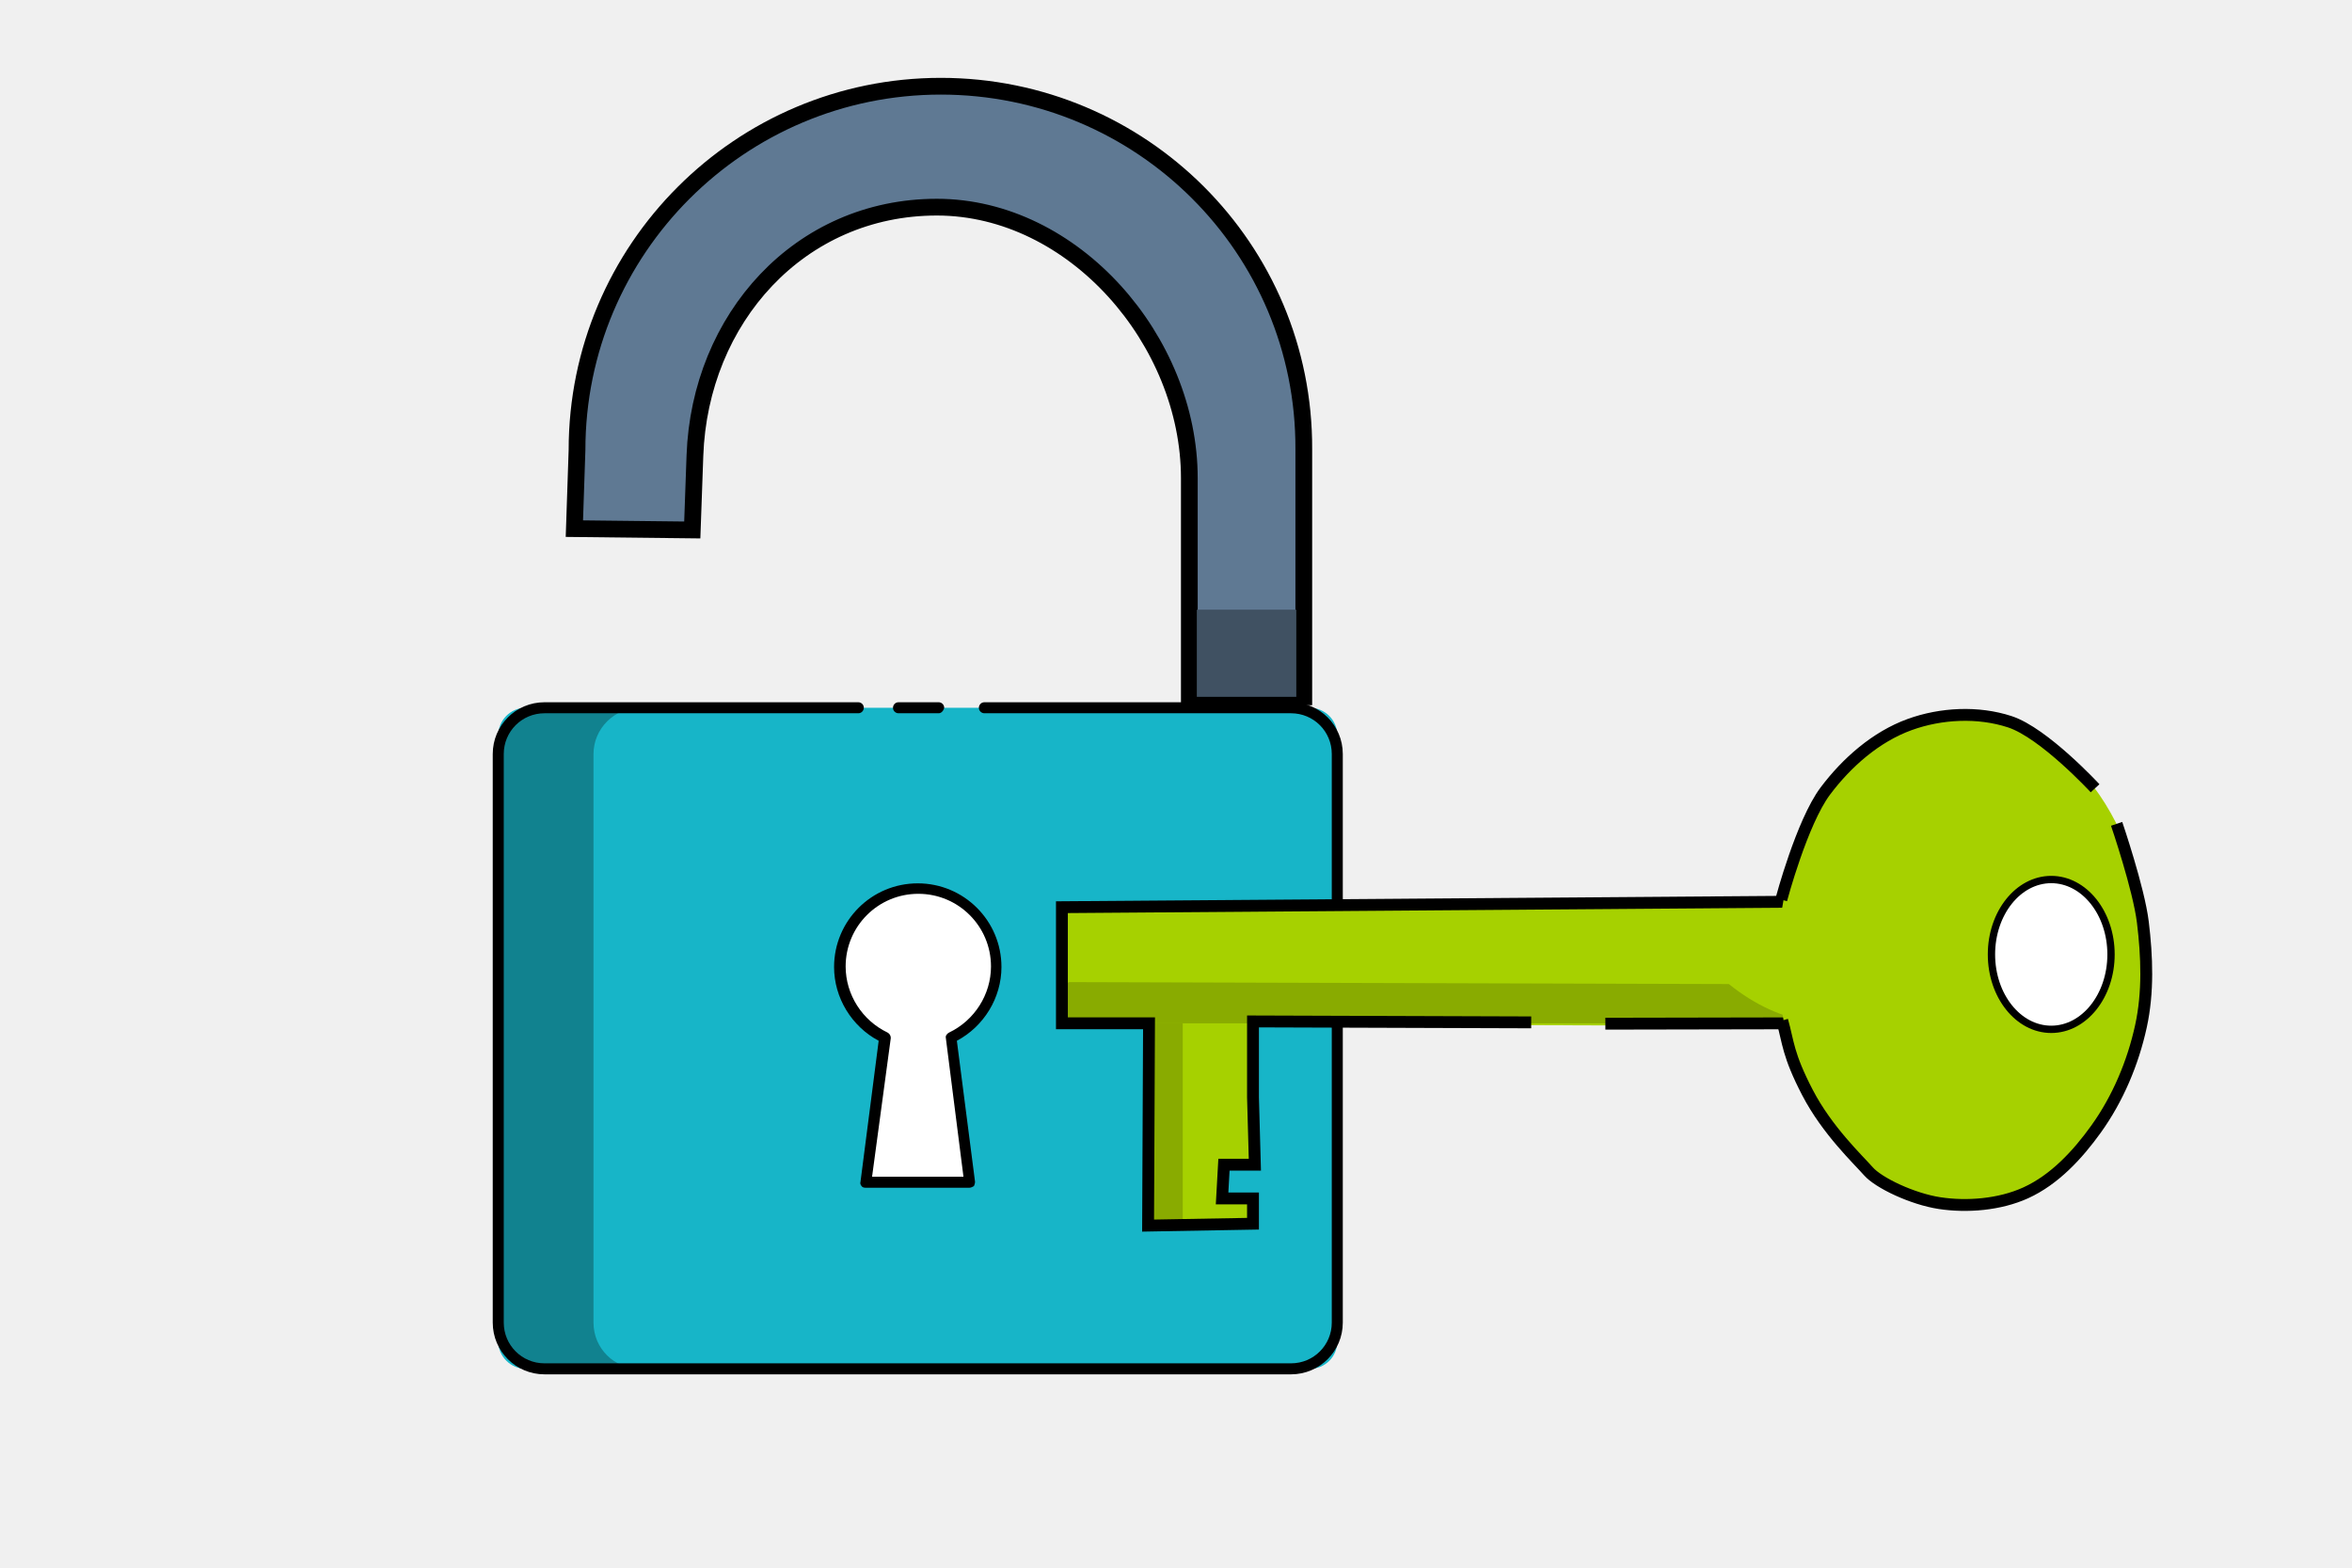
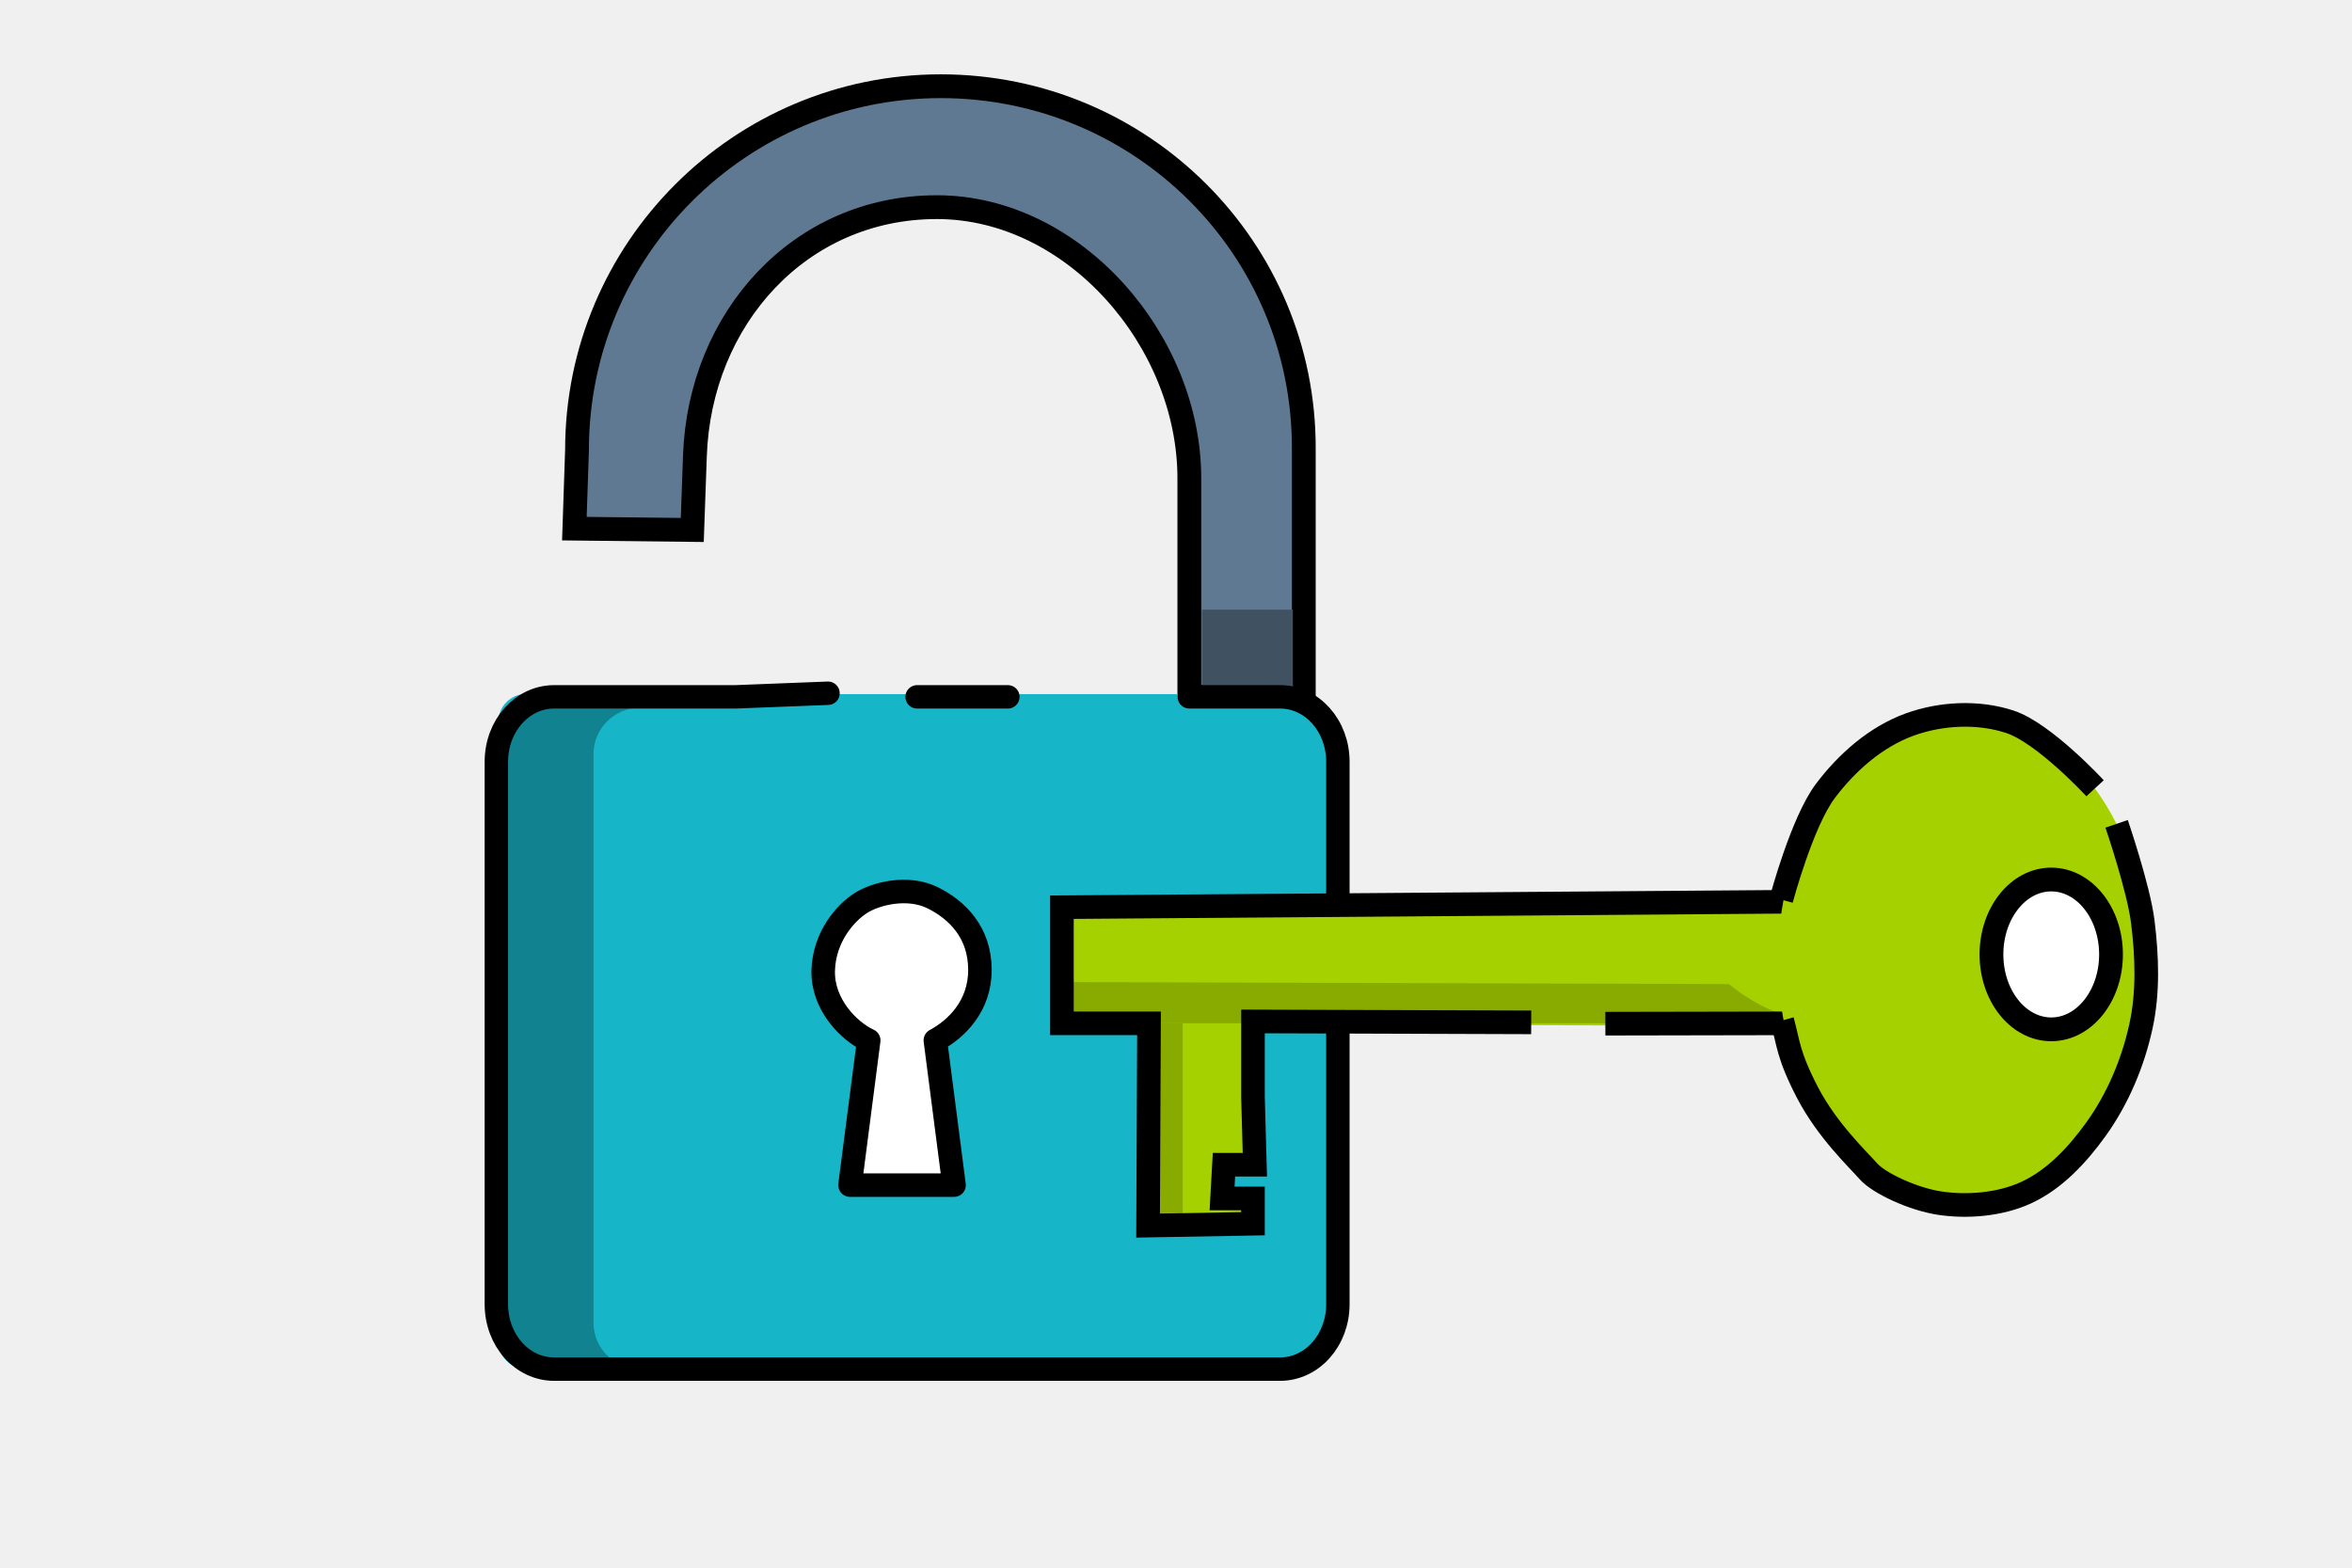
<svg xmlns="http://www.w3.org/2000/svg" version="1.1" id="Capa_1" x="0px" y="0px" viewBox="0 0 300 200" style="enable-background:new 0 0 300 200;" xml:space="preserve">
  <defs id="defs1151">
	
	
	
	
	
	
	
	
	
	
</defs>
  <style type="text/css" id="style1112">
	.st0{fill:#5F7993;}
	.st1{fill:#17B5C8;}
	.st2{fill:#11828F;}
	.st3{fill:#405162;}
	.st4{fill:#A6D100;}
	.st5{fill:#89AB00;}
	.st6{fill:#FFFFFF;}
	.st7{fill:none;stroke:#17B5C8;stroke-width:2;stroke-miterlimit:10;}
</style>
-   <path style="fill:#5f7993;stroke:#000000;stroke-width:2.135;stroke-miterlimit:4;stroke-dasharray:none;stroke-opacity:1" id="path1118" d="m 88.3,67.611 0.338,-9.483 c 0.623,-17.489 13.355,-31.7 30.855,-31.7 C 136.993,26.428 151.7,43.5 151.7,61 v 27.9 h 14.6 V 57.3 C 166.4,31.7 145.6,11 120,11 94.4,11 73.6,31.8 73.6,57.4 l -0.338,10.042 z" class="st4" />
-   <rect style="fill:#405162;stroke-width:0.913" id="rect1122" height="11.122" width="12.688" class="st5" y="77.778" x="152.656" />
  <g id="g1134" transform="translate(-34)">
		
	</g>
-   <g id="g2488" transform="matrix(0.7022314,0,0,0.7022314,35.60327,34.88721)">
-     <path class="st1" d="M 187.2,199 H 44.8 c -2.7,0 -5,-2.2 -5,-5 V 83.9 c 0,-2.7 2.2,-5 5,-5 h 142.4 c 2.7,0 5,2.2 5,5 V 194 c 0,2.8 -2.2,5 -5,5 z" id="path1114" style="fill:#17b5c8" />
-     <path class="st2" d="M 57.1,190.6 V 87.3 c 0,-4.6 3.8,-8.4 8.4,-8.4 H 48.2 c -4.6,0 -8.4,3.8 -8.4,8.4 v 103.3 c 0,4.6 3.8,8.4 8.4,8.4 h 17.3 c -4.6,0 -8.4,-3.7 -8.4,-8.4 z" id="path1116" style="fill:#11828f" />
-     <g transform="translate(-34)" id="g1126">
-       <path d="M 217.8,200 H 82.2 c -5.2,0 -9.4,-4.2 -9.4,-9.4 V 87.3 c 0,-5.2 4.2,-9.4 9.4,-9.4 h 57 c 0.5,0 1,0.4 1,1 0,0.5 -0.4,1 -1,1 h -57 c -4.1,0 -7.4,3.3 -7.4,7.4 v 103.3 c 0,4.1 3.3,7.4 7.4,7.4 h 135.6 c 4.1,0 7.4,-3.3 7.4,-7.4 V 87.3 c 0,-4.1 -3.3,-7.4 -7.4,-7.4 h -55.7 c -0.5,0 -1,-0.4 -1,-1 0,-0.5 0.4,-1 1,-1 h 55.7 c 5.2,0 9.4,4.2 9.4,9.4 v 103.3 c 0,5.2 -4.2,9.4 -9.4,9.4 z" id="path1124" />
+   <g id="g2488" transform="matrix(0.7022314,0,0,0.7022314,35.60327,34.88721)" style="stroke-width:0.285;stroke-miterlimit:4;stroke-dasharray:none" />
+   <g id="g2163">
+     <path class="st4" d="m 88.3,67.611 0.338,-9.483 c 0.623,-17.489 13.355,-31.7 30.855,-31.7 C 136.993,26.428 151.7,43.5 151.7,61 v 27.9 h 14.6 V 57.3 C 166.4,31.7 145.6,11 120,11 94.4,11 73.6,31.8 73.6,57.4 l -0.338,10.042 z" id="path1118" style="fill:#5f7993;stroke:#000000;stroke-width:3.035;stroke-miterlimit:4;stroke-dasharray:none;stroke-opacity:1" />
+     <rect x="153.31" y="77.778" class="st5" width="11.598" height="11.122" id="rect1122" style="fill:#405162;stroke-width:0.873" />
+     <path style="fill:#17b5c8;stroke-width:0.573;stroke-miterlimit:4;stroke-dasharray:none" id="path1114" d="M 185.699,199 H 44.749 C 42.077,199 39.8,196.755 39.8,193.897 V 81.52 c 0,-2.756 2.178,-5.103 4.949,-5.103 h 140.95 c 2.672,0 4.949,2.245 4.949,5.103 V 193.897 c 0,2.858 -2.178,5.103 -4.949,5.103 z" class="st1" transform="matrix(0.7022314,0,0,0.7022314,35.60327,34.88721)" />
+     <path style="fill:#11828f;stroke-width:0.285;stroke-miterlimit:4;stroke-dasharray:none" id="path1116" d="M 57.1,190.6 V 87.3 c 0,-4.6 3.8,-8.4 8.4,-8.4 H 48.2 c -4.6,0 -8.4,3.8 -8.4,8.4 v 103.3 c 0,4.6 3.8,8.4 8.4,8.4 h 17.3 c -4.6,0 -8.4,-3.7 -8.4,-8.4 z" class="st2" transform="matrix(0.7022314,0,0,0.7022314,35.60327,34.88721)" />
+     <g style="stroke-width:0.142;stroke-miterlimit:4;stroke-dasharray:none" id="g1144" transform="matrix(0.7022314,0,0,0.7022314,100.0268,59.30581)">
+       <path id="path1958" d="m 11.951,130.852 18.9,-1e-5 -3.4,-26.3 c 3.761,-2.021 8.145,-6.194 8.1,-12.9 -0.045,-6.706 -4.102,-10.787 -8.597,-13.008 -4.494,-2.221 -10.29,-0.795 -13.049,0.966 -2.759,1.76 -6.666,6.122 -6.821,12.292 -0.155,6.17 4.737,11.045 8.267,12.65 l -3.4,26.3" style="fill:#ffffff;stroke:#000000;stroke-width:4.272;stroke-linecap:round;stroke-linejoin:round;stroke-miterlimit:4;stroke-dasharray:none;stroke-opacity:1" />
    </g>
-     <g transform="translate(-34)" id="g1130">
-       <path d="m 153.8,79.9 h -7.3 c -0.5,0 -1,-0.4 -1,-1 0,-0.5 0.4,-1 1,-1 h 7.3 c 0.5,0 1,0.4 1,1 -0.1,0.5 -0.5,1 -1,1 z" id="path1128" />
-     </g>
-     <g transform="translate(-34)" id="g1144">
-       <path class="st6" d="m 164.2,125.9 c 0,-7.9 -6.4,-14.2 -14.2,-14.2 -7.9,0 -14.2,6.4 -14.2,14.2 0,5.7 3.3,10.6 8.2,12.9 l -3.4,26.3 h 18.9 l -3.4,-26.3 c 4.8,-2.3 8.1,-7.2 8.1,-12.9 z" id="path1140" style="fill:#ffffff" />
-       <path d="m 159.4,166.1 h -18.9 c -0.3,0 -0.6,-0.1 -0.7,-0.3 -0.2,-0.2 -0.3,-0.5 -0.2,-0.8 l 3.3,-25.6 c -4.9,-2.6 -8.1,-7.8 -8.1,-13.4 0,-8.4 6.8,-15.2 15.2,-15.2 8.4,0 15.2,6.8 15.2,15.2 0,5.6 -3.2,10.8 -8.1,13.4 l 3.3,25.6 c 0,0.3 -0.1,0.6 -0.2,0.8 -0.2,0.1 -0.5,0.3 -0.8,0.3 z m -17.7,-2 h 16.6 l -3.2,-25.2 c -0.1,-0.4 0.2,-0.8 0.6,-1 4.6,-2.2 7.6,-6.9 7.6,-12 0,-7.3 -5.9,-13.2 -13.2,-13.2 -7.3,0 -13.2,5.9 -13.2,13.2 0,5.1 3,9.8 7.6,12 0.4,0.2 0.6,0.6 0.6,1 z" id="path1142" />
+     <path id="rect1955" d="m 115.882,76.916 h 16.481 m 32.962,0 h 16.481 c 5.818,0 10.501,5.258 10.501,11.788 v 98.563 c 0,6.531 -4.684,11.788 -10.501,11.788 H 49.958 c -5.818,0 -10.501,-5.258 -10.501,-11.788 V 88.704 c 0,-6.531 4.684,-11.788 10.501,-11.788 h 16.481 16.481 l 16.773,-0.655" style="opacity:1;fill:none;fill-opacity:1;fill-rule:nonzero;stroke:#000000;stroke-width:4.253;stroke-linecap:round;stroke-linejoin:bevel;stroke-miterlimit:4;stroke-dasharray:none;stroke-dashoffset:0;stroke-opacity:1" transform="matrix(0.7022314,0,0,0.7022314,35.60327,34.88721)" />
+     <g transform="translate(0,-4.933303)" id="g2477">
+       <path style="fill:#a6d100;stroke:none;stroke-width:1px;stroke-linecap:butt;stroke-linejoin:miter;stroke-opacity:1" d="m 146.408,161.646 13.381,-0.239 v -3.226 l -3.911,-0.356 0.239,-4.301 3.943,-10e-6 -0.27,-8.246 v -3.226 -3.226 -3.226 l 70.968,0.239 c 0,0 1.673,7.646 5.735,11.231 4.062,3.584 11.35,3.584 15.173,0.717 3.823,-2.867 6.571,-13.978 6.332,-19.235 -0.239,-5.257 -1.673,-16.607 -5.257,-20.669 -3.584,-4.062 -15.412,-5.257 -18.757,1.673 -3.345,6.93 -2.717,10.397 -2.717,10.397 l -95.85,1.073 1e-5,14.815 h 11.111 z" id="path2389-3" />
+       <rect style="opacity:1;fill:#89ab00;fill-opacity:1;fill-rule:nonzero;stroke:none;stroke-width:1.489;stroke-linecap:round;stroke-linejoin:round;stroke-miterlimit:4;stroke-dasharray:none;stroke-dashoffset:0;stroke-opacity:1" id="rect2428" width="4.301" height="25.806" x="146.559" y="135.484" ry="0" />
+       <path style="opacity:1;fill:#89ab00;fill-opacity:1;fill-rule:nonzero;stroke:none;stroke-width:1.489;stroke-linecap:round;stroke-linejoin:round;stroke-miterlimit:4;stroke-dasharray:none;stroke-dashoffset:0;stroke-opacity:1" d="m 136.414,130.227 84.1,0.249 c 3.425,2.746 6.85,4.243 10.275,4.76 0.136,0.021 -0.111,0.249 -0.249,0.249 h -94.126 c -0.138,0 -0.249,-0.111 -0.249,-0.249 v -4.76 c 0,-0.138 0.111,-0.253 0.249,-0.249 z" id="rect2425" />
+       <path style="fill:none;stroke:#000000;stroke-width:3.012;stroke-linecap:butt;stroke-linejoin:miter;stroke-miterlimit:4;stroke-dasharray:none;stroke-opacity:1" d="m 231.266,119.952 -95.818,0.717 10e-6,14.815 h 11.111 l -0.119,25.806 13.381,-0.239 v -3.226 l -3.943,1e-5 0.239,-4.301 3.943,-10e-6 -0.239,-8.602 v -3.226 -3.226 -3.226 l 35.484,0.119 m 9.462,0.169 26.022,-0.05" id="path2389" />
+       <path style="opacity:1;fill:#a6d100;fill-opacity:1;fill-rule:nonzero;stroke:none;stroke-width:1.261;stroke-linecap:round;stroke-linejoin:round;stroke-miterlimit:4;stroke-dasharray:none;stroke-dashoffset:0;stroke-opacity:1" d="m 273.917,127.404 a 23.569,31.314 0 0 1 -23.569,31.314 23.569,31.314 0 0 1 -23.569,-31.314 23.569,31.314 0 0 1 23.569,-31.314 23.569,31.314 0 0 1 23.569,31.314 z" id="path2406-6" />
+       <ellipse style="opacity:1;fill:#ffffff;fill-opacity:1;fill-rule:nonzero;stroke:#000000;stroke-width:3.033;stroke-linecap:round;stroke-linejoin:round;stroke-miterlimit:4;stroke-dasharray:none;stroke-dashoffset:0;stroke-opacity:1" id="path2406" cx="261.638" cy="126.696" rx="7.625" ry="9.556" />
+       <path style="fill:none;stroke:#000000;stroke-width:3.012;stroke-linecap:butt;stroke-linejoin:miter;stroke-miterlimit:4;stroke-dasharray:none;stroke-opacity:1" d="m 227.204,119.713 c 0,0 2.623,-9.873 5.615,-13.859 2.741,-3.651 6.461,-6.926 10.753,-8.483 4.007,-1.454 8.734,-1.688 12.784,-0.358 4.367,1.434 10.872,8.483 10.872,8.483 v 0" id="path2446" />
+       <path style="fill:none;stroke:#000000;stroke-width:3.012;stroke-linecap:butt;stroke-linejoin:miter;stroke-miterlimit:4;stroke-dasharray:none;stroke-opacity:1" d="m 227.324,135.125 c 0.792,2.818 0.708,4.356 3.226,9.2 2.517,4.844 6.472,8.558 7.766,10.036 1.294,1.478 5.617,3.536 9.08,4.062 3.463,0.526 7.634,0.216 10.992,-1.314 3.669,-1.672 6.609,-4.85 8.961,-8.124 2.788,-3.882 4.716,-8.472 5.735,-13.142 0.942,-4.32 0.774,-8.873 0.239,-13.262 -0.524,-4.296 -3.345,-12.545 -3.345,-12.545" id="path2448" />
    </g>
  </g>
-   <g id="g2477" transform="translate(0,-4.933303)">
-     <path id="path2389-3" d="m 146.408,161.646 13.381,-0.239 v -3.226 l -3.911,-0.356 0.239,-4.301 3.943,-10e-6 -0.27,-8.246 v -3.226 -3.226 -3.226 l 70.968,0.239 c 0,0 1.673,7.646 5.735,11.231 4.062,3.584 11.35,3.584 15.173,0.717 3.823,-2.867 6.571,-13.978 6.332,-19.235 -0.239,-5.257 -1.673,-16.607 -5.257,-20.669 -3.584,-4.062 -15.412,-5.257 -18.757,1.673 -3.345,6.93 -2.717,10.397 -2.717,10.397 l -95.85,1.073 1e-5,14.815 h 11.111 z" style="fill:#a6d100;stroke:none;stroke-width:1px;stroke-linecap:butt;stroke-linejoin:miter;stroke-opacity:1" />
-     <rect ry="0" y="135.484" x="146.559" height="25.806" width="4.301" id="rect2428" style="opacity:1;fill:#89ab00;fill-opacity:1;fill-rule:nonzero;stroke:none;stroke-width:1.489;stroke-linecap:round;stroke-linejoin:round;stroke-miterlimit:4;stroke-dasharray:none;stroke-dashoffset:0;stroke-opacity:1" />
-     <path id="rect2425" d="m 136.414,130.227 84.1,0.249 c 3.425,2.746 6.85,4.243 10.275,4.76 0.136,0.021 -0.111,0.249 -0.249,0.249 h -94.126 c -0.138,0 -0.249,-0.111 -0.249,-0.249 v -4.76 c 0,-0.138 0.111,-0.253 0.249,-0.249 z" style="opacity:1;fill:#89ab00;fill-opacity:1;fill-rule:nonzero;stroke:none;stroke-width:1.489;stroke-linecap:round;stroke-linejoin:round;stroke-miterlimit:4;stroke-dasharray:none;stroke-dashoffset:0;stroke-opacity:1" />
-     <path id="path2389" d="m 231.266,119.952 -95.818,0.717 10e-6,14.815 h 11.111 l -0.119,25.806 13.381,-0.239 v -3.226 l -3.943,1e-5 0.239,-4.301 3.943,-10e-6 -0.239,-8.602 v -3.226 -3.226 -3.226 l 35.484,0.119 m 9.462,0.169 26.022,-0.05" style="fill:none;stroke:#000000;stroke-width:1.512;stroke-linecap:butt;stroke-linejoin:miter;stroke-miterlimit:4;stroke-dasharray:none;stroke-opacity:1" />
-     <path id="path2406-6" d="m 273.917,127.404 a 23.569,31.314 0 0 1 -23.569,31.314 23.569,31.314 0 0 1 -23.569,-31.314 23.569,31.314 0 0 1 23.569,-31.314 23.569,31.314 0 0 1 23.569,31.314 z" style="opacity:1;fill:#a6d100;fill-opacity:1;fill-rule:nonzero;stroke:none;stroke-width:1.261;stroke-linecap:round;stroke-linejoin:round;stroke-miterlimit:4;stroke-dasharray:none;stroke-dashoffset:0;stroke-opacity:1" />
-     <ellipse ry="9.556" rx="7.625" cy="126.696" cx="261.638" id="path2406" style="opacity:1;fill:#ffffff;fill-opacity:1;fill-rule:nonzero;stroke:#000000;stroke-width:0.933;stroke-linecap:round;stroke-linejoin:round;stroke-miterlimit:4;stroke-dasharray:none;stroke-dashoffset:0;stroke-opacity:1" />
-     <path id="path2446" d="m 227.204,119.713 c 0,0 2.623,-9.873 5.615,-13.859 2.741,-3.651 6.461,-6.926 10.753,-8.483 4.007,-1.454 8.734,-1.688 12.784,-0.358 4.367,1.434 10.872,8.483 10.872,8.483 v 0" style="fill:none;stroke:#000000;stroke-width:1.512;stroke-linecap:butt;stroke-linejoin:miter;stroke-miterlimit:4;stroke-dasharray:none;stroke-opacity:1" />
-     <path id="path2448" d="m 227.324,135.125 c 0.792,2.818 0.708,4.356 3.226,9.2 2.517,4.844 6.472,8.558 7.766,10.036 1.294,1.478 5.617,3.536 9.08,4.062 3.463,0.526 7.634,0.216 10.992,-1.314 3.669,-1.672 6.609,-4.85 8.961,-8.124 2.788,-3.882 4.716,-8.472 5.735,-13.142 0.942,-4.32 0.774,-8.873 0.239,-13.262 -0.524,-4.296 -3.345,-12.545 -3.345,-12.545" style="fill:none;stroke:#000000;stroke-width:1.512;stroke-linecap:butt;stroke-linejoin:miter;stroke-miterlimit:4;stroke-dasharray:none;stroke-opacity:1" />
-   </g>
</svg>
